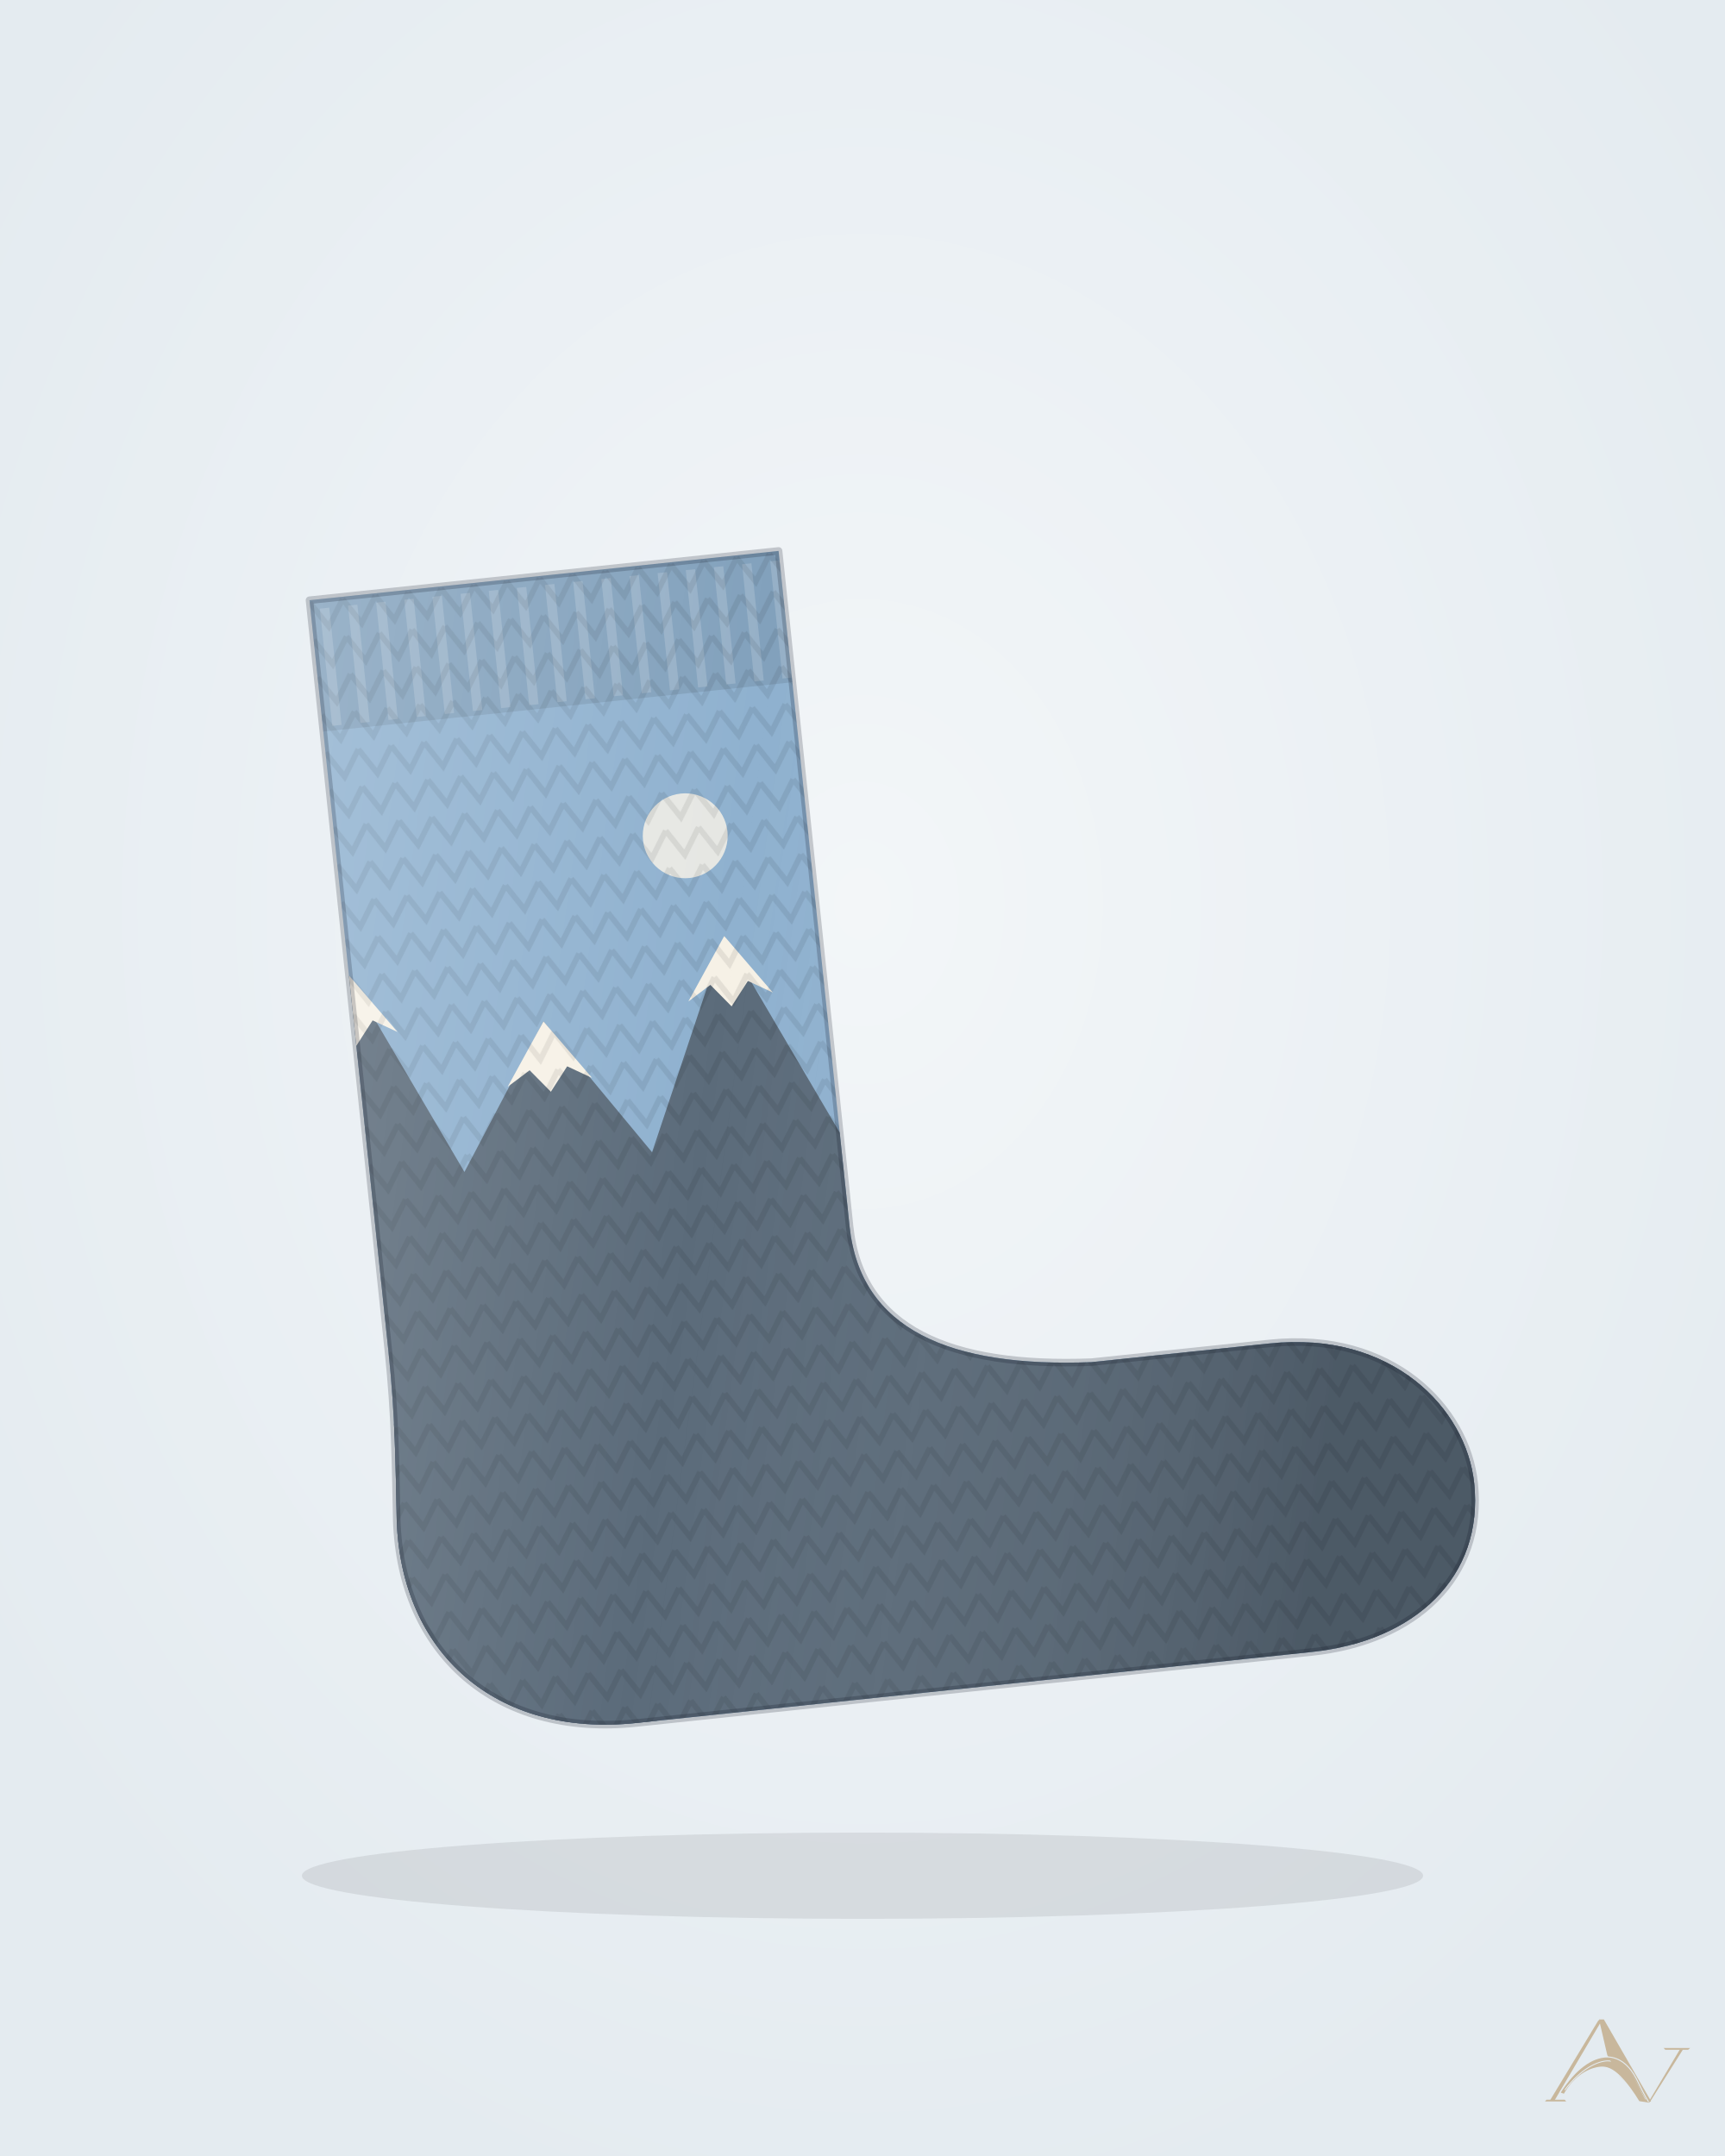
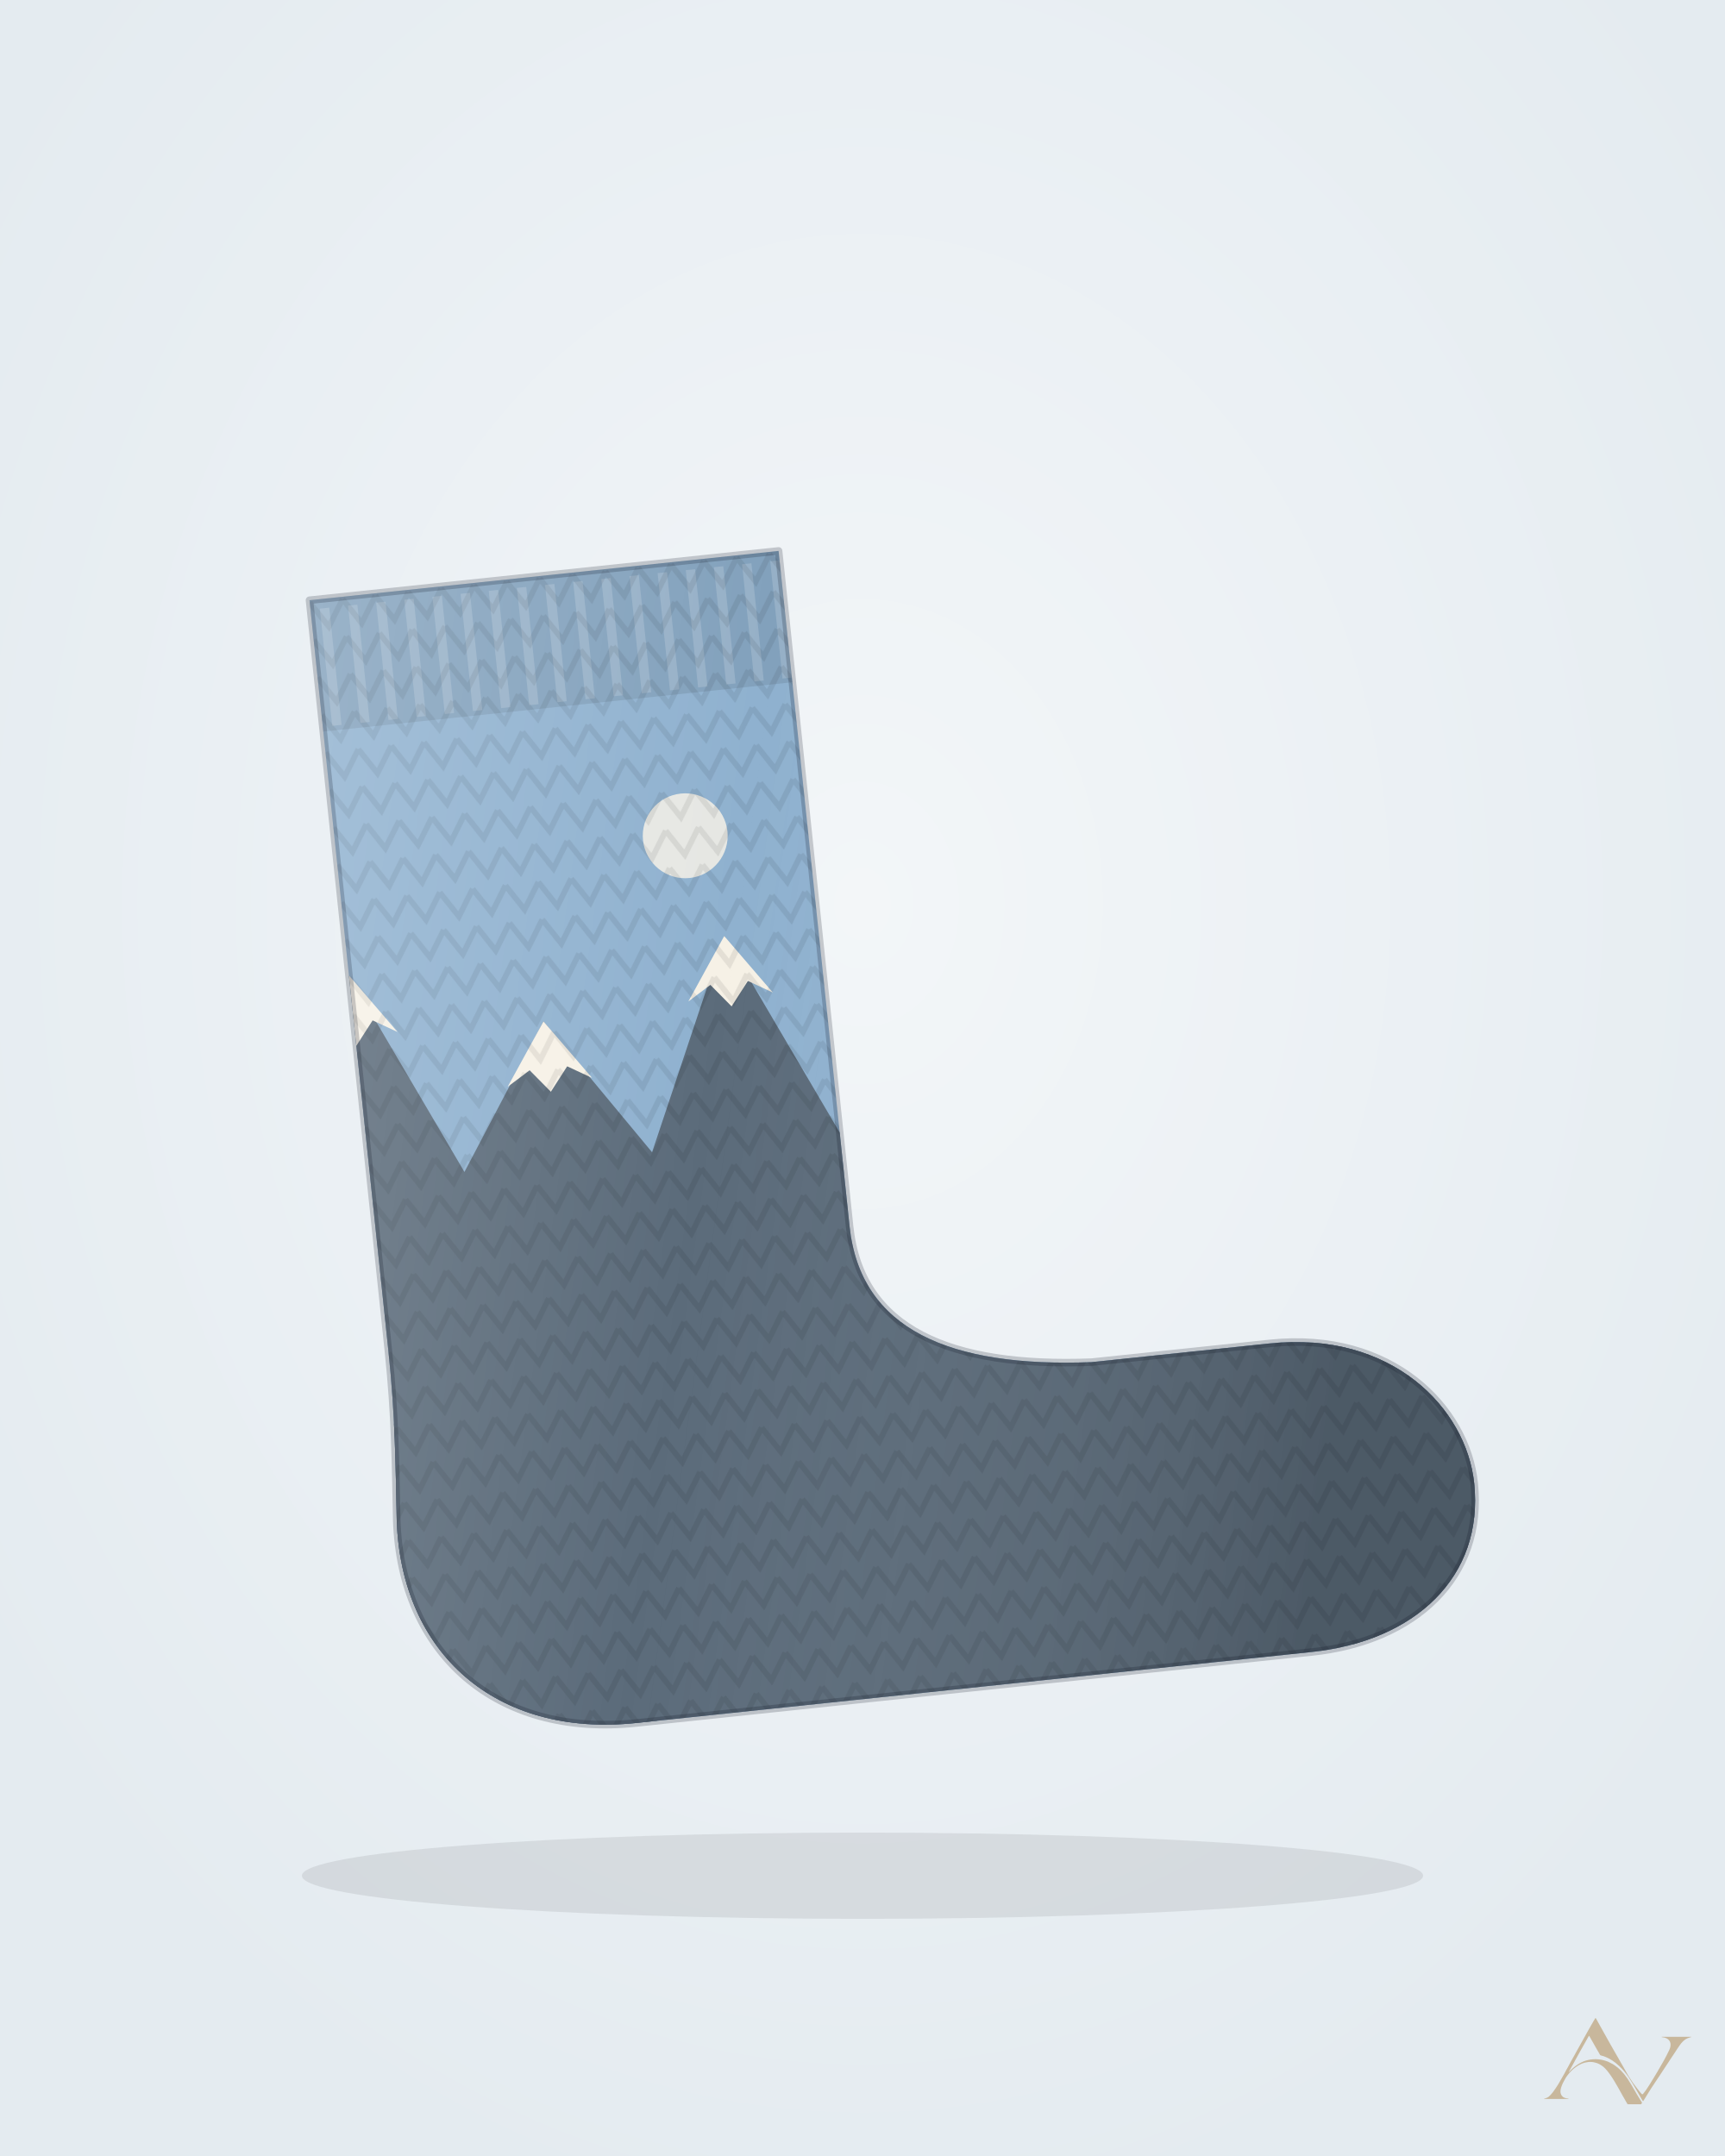
<svg xmlns="http://www.w3.org/2000/svg" viewBox="0 0 800 1000" role="img">
  <defs>
    <radialGradient id="light" cx=".5" cy=".42" r=".62">
      <stop offset="0" stop-color="#fff" stop-opacity=".55" />
      <stop offset="1" stop-color="#fff" stop-opacity="0" />
    </radialGradient>
  </defs>
  <rect width="800" height="1000" fill="#e4ebf0" />
  <rect width="800" height="1000" fill="url(#light)" />
  <ellipse cx="400" cy="870" rx="260" ry="20" fill="#000" fill-opacity=".08" />
  <g transform="rotate(-6 400 500) translate(168.1 130.3) scale(2.1875 2.1875)">
    <defs>
      <clipPath id="c-ala-too-crew-a">
        <path d="M0 56H100V200C100 222 118 232 148 234H186C212 234 226 252 226 268C226 288 210 300 188 300H44C14 300 -4 280 -2 252C-1 240 0 230 0 216Z" />
      </clipPath>
      <pattern id="k-ala-too-crew-a" width="7" height="8" patternUnits="userSpaceOnUse">
        <path d="M0 0.5L3.5 6L7 0.5" fill="none" stroke="#000" stroke-opacity=".075" stroke-width="1.2" />
      </pattern>
      <linearGradient id="g-ala-too-crew-a" x1="0" x2="1" y1="0" y2="0.25">
        <stop offset="0" stop-color="#fff" stop-opacity=".2" />
        <stop offset=".42" stop-color="#fff" stop-opacity="0" />
        <stop offset="1" stop-color="#000" stop-opacity=".16" />
      </linearGradient>
    </defs>
    <path d="M0 56H100V200C100 222 118 232 148 234H186C212 234 226 252 226 268C226 288 210 300 188 300H44C14 300 -4 280 -2 252C-1 240 0 230 0 216Z" fill="#8fb1cf" />
    <g clip-path="url(#c-ala-too-crew-a)">
      <path d="M-20 180L0 136L20 180L40 150L60 180L80 136L100 180L120 150L140 180L160 136L180 180L200 150L220 180L240 136L260 180V304H-20Z" fill="#5b6b7a" />
      <path d="M0 136L9 149L4 146L0 151L-4 146L-9 149Z" fill="#f6f1e6" />
      <path d="M40 150L49 163L44 160L40 165L36 160L31 163Z" fill="#f6f1e6" />
      <path d="M80 136L89 149L84 146L80 151L76 146L71 149Z" fill="#f6f1e6" />
      <path d="M120 150L129 163L124 160L120 165L116 160L111 163Z" fill="#f6f1e6" />
      <path d="M160 136L169 149L164 146L160 151L156 146L151 149Z" fill="#f6f1e6" />
      <path d="M200 150L209 163L204 160L200 165L196 160L191 163Z" fill="#f6f1e6" />
      <path d="M240 136L249 149L244 146L240 151L236 146L231 149Z" fill="#f6f1e6" />
      <circle cx="74" cy="114" r="9" fill="#f6f1e6" fill-opacity=".85" />
      <rect x="-10" y="56" width="120" height="28" fill="#000" fill-opacity=".09" />
      <path d="M3 58V83" stroke="#fff" stroke-opacity=".16" stroke-width="2" />
      <path d="M9 58V83" stroke="#fff" stroke-opacity=".16" stroke-width="2" />
      <path d="M15 58V83" stroke="#fff" stroke-opacity=".16" stroke-width="2" />
      <path d="M21 58V83" stroke="#fff" stroke-opacity=".16" stroke-width="2" />
      <path d="M27 58V83" stroke="#fff" stroke-opacity=".16" stroke-width="2" />
      <path d="M33 58V83" stroke="#fff" stroke-opacity=".16" stroke-width="2" />
      <path d="M39 58V83" stroke="#fff" stroke-opacity=".16" stroke-width="2" />
      <path d="M45 58V83" stroke="#fff" stroke-opacity=".16" stroke-width="2" />
      <path d="M51 58V83" stroke="#fff" stroke-opacity=".16" stroke-width="2" />
      <path d="M57 58V83" stroke="#fff" stroke-opacity=".16" stroke-width="2" />
      <path d="M63 58V83" stroke="#fff" stroke-opacity=".16" stroke-width="2" />
      <path d="M69 58V83" stroke="#fff" stroke-opacity=".16" stroke-width="2" />
      <path d="M75 58V83" stroke="#fff" stroke-opacity=".16" stroke-width="2" />
      <path d="M81 58V83" stroke="#fff" stroke-opacity=".16" stroke-width="2" />
      <path d="M87 58V83" stroke="#fff" stroke-opacity=".16" stroke-width="2" />
      <path d="M93 58V83" stroke="#fff" stroke-opacity=".16" stroke-width="2" />
      <path d="M99 58V83" stroke="#fff" stroke-opacity=".16" stroke-width="2" />
      <ellipse cx="16" cy="272" rx="42" ry="44" fill="#5b6b7a" />
      <ellipse cx="232" cy="266" rx="46" ry="52" fill="#5b6b7a" />
      <rect x="-30" y="26" width="290" height="284" fill="url(#k-ala-too-crew-a)" />
      <rect x="-6" y="56" width="236" height="248" fill="url(#g-ala-too-crew-a)" />
    </g>
    <path d="M0 56H100V200C100 222 118 232 148 234H186C212 234 226 252 226 268C226 288 210 300 188 300H44C14 300 -4 280 -2 252C-1 240 0 230 0 216Z" fill="none" stroke="#0b1220" stroke-opacity=".2" stroke-width="1.6" stroke-linejoin="round" />
  </g>
-   <g transform="translate(716 936) scale(0.1325)" opacity=".55">
-     <defs>
-       <mask id="wm-over" maskUnits="userSpaceOnUse" x="0" y="0" width="620" height="420">
-         <rect x="0" y="0" width="620" height="420" fill="#fff" />
-         <path d="M95 303C147 222 205 180 258 180C303 181 336 213 358 255C374 287 388 317 402 338L370 333C350 300 327 268 302 243C278 220 258 211 236 212C182 217 136 255 106 307Z" fill="none" stroke="#000" stroke-width="7" stroke-linejoin="round" />
-       </mask>
-       <mask id="wm-fold" maskUnits="userSpaceOnUse" x="0" y="0" width="620" height="420">
-         <rect x="0" y="0" width="620" height="420" fill="#fff" />
-         <path d="M110 293C166 219 225 192 261 192C301 194 333 221 351 254C365 281 377 305 391 327" fill="none" stroke="#000" stroke-width="3.2" stroke-linecap="round" />
-       </mask>
-     </defs>
-     <g transform="translate(-36 -42)" fill="#b08d57">
-       <g mask="url(#wm-over)">
-         <path d="M227 50L239 50L73 331H57Z" />
-         <path d="M229 47L258 172L300 245L384 334L400 340L411 333L246 47Z" />
-       </g>
-       <path d="M40 334H114L109 328H45Z" />
-       <path d="M400 340L409 333L523 152H512Z" />
-       <path d="M455 147H548L541 153H461Z" />
-       <path d="M95 303C147 222 205 180 258 180C303 181 336 213 358 255C374 287 388 317 402 338L370 333C350 300 327 268 302 243C278 220 258 211 236 212C182 217 136 255 106 307Z" mask="url(#wm-fold)" />
-     </g>
+   <g transform="translate(716 936) scale(0.1504)" opacity=".55">
+     <path fill="#b08d57" fill-rule="evenodd" d="M258.2 265.7C257.8 265.5 257.4 264.9 256.2 262.8C255.8 262.1 254.9 260.6 254.3 259.4C253.6 258.2 252.8 256.8 252.5 256.4C252.3 255.9 251.9 255.2 251.6 254.8C251.3 254.3 250.2 252.3 249.1 250.3C246.3 245.3 245.7 244.3 243 239.7C240.5 235.3 239.9 234.3 238.2 231.1C234.9 225 233.2 222.1 230.6 217.4C222.8 204 221.3 201.3 218.8 197.1C218 195.9 216.6 193.6 215.6 191.9C214.6 190.2 213.4 188.2 212.9 187.4C212.4 186.6 211.4 185.1 210.7 184C209.9 182.9 208 180 206.4 177.7C202.6 172.2 202.6 172.1 201.2 170.3C192.2 158.1 185.2 151 177.2 145.9C173.7 143.6 169.5 141.3 167.2 140.4C162.7 138.7 160.2 137.9 153.9 136.5C151.3 135.9 147.2 135.5 143.5 135.4C140.1 135.3 140.1 135.4 136.4 135.8C129.4 136.7 124 138 118 140.3C114.8 141.6 108.3 144.8 105.6 146.5C100 150 93.5 154.8 89.8 158.1C84.3 163.2 82.3 165.2 76.7 171.8C75.3 173.5 74.1 175 71.4 178.6C68 183.2 67.6 183.9 64.4 189.9C63.3 192 61.8 194.7 61.1 195.9C58.6 200.4 57.7 202.1 55.7 207.3C53.5 212.6 52.4 216.3 51.5 221.6C51 224.2 51 228.5 51.5 231C52.9 238 57.5 243.7 63.5 245.9C64 246.1 64.6 246.3 64.8 246.4C66 246.9 69.9 247.8 72.5 248.1C75.8 248.4 75.8 248.5 76.1 248.7C76.4 249.1 76.2 249.5 75.7 249.6C75.1 249.8 4.9 249.8 2.2 249.6C0.3 249.5 0 249.4 0.2 249C0.4 248.8 1.1 248.6 3.5 248C8.1 246.8 11.5 245.2 15 242.6C17.9 240.4 24.1 233.7 27.9 228.6C31.5 223.9 40.8 210.2 43.4 205.7C45 203 48 197.8 50 194.5C50.6 193.5 51.6 191.8 52.2 190.6C52.9 189.4 53.8 187.7 54.4 186.8C56.4 183.6 59 179.1 60.5 176.1C61 175.2 62.1 173.2 63 171.8C63.8 170.3 65.1 168 65.7 166.7C66.4 165.4 67.3 163.6 67.8 162.8C68.3 162 69 160.6 69.5 159.6C70 158.7 71.1 156.8 71.9 155.4C72.7 154 73.7 152.1 74.2 151.3C74.9 149.9 75.8 148.2 78.9 142.5C79.3 141.7 80 140.6 80.3 140C80.6 139.4 81.7 137.3 82.8 135.4C83.8 133.4 84.7 131.8 84.8 131.7C84.8 131.6 85.6 130.2 86.5 128.6C87.5 126.9 88.8 124.6 89.5 123.3C90.2 122.1 91.4 120 92.1 118.7C94.1 115 95.2 113.1 95.3 112.9C95.3 112.9 96.4 110.9 97.6 108.6C98.8 106.3 100.8 102.7 102 100.6C103.2 98.5 104.7 95.8 105.4 94.6C107.1 91.4 108.2 89.4 111.7 83.3C112.3 82.3 113.3 80.5 113.9 79.3C114.6 78 115.9 75.6 117 73.8C119.6 69.1 120.9 66.9 123.2 62.6C124.3 60.6 125.9 57.9 126.6 56.6C128.2 53.9 130.9 48.9 132.6 45.7C134 43.1 134.4 42.4 138.2 35.8C139.8 33 141.6 29.9 142.1 28.8C142.7 27.8 143.8 25.9 144.5 24.6C148.1 18.5 149.7 15.8 150.8 13.7C151.5 12.5 152.7 10.4 153.4 9.2C154.2 8 155.4 5.9 156.1 4.6C158.7 0.1 158.8 0 159.3 0C159.7 0 160 0.3 160.4 1C160.5 1.2 160.9 2 161.4 2.7C161.8 3.4 162.6 4.9 163.2 6C163.8 7.1 165.2 9.7 166.4 11.6C168.5 15.4 170.7 19.3 171.9 21.6C172.3 22.3 173.3 24.1 174.1 25.6C174.9 27 176 28.9 176.5 29.8C177.6 31.8 181 38 182.6 40.8C183.3 42.1 184.2 43.8 184.7 44.6C186.2 47.2 187.7 50 190.5 54.9C192.4 58.3 193.1 59.5 193.8 60.8C194.6 62.3 196.1 65 197.2 67C197.8 68 198.6 69.5 199 70.3C199.5 71 200.4 72.7 201.1 73.9C201.8 75.2 202.9 77.2 203.6 78.4C204.3 79.7 205.4 81.7 206.1 82.9C206.8 84.1 207.8 85.9 208.4 86.8C210.8 91.3 213.7 96.3 215.4 99.1C216.4 100.8 217.6 102.8 217.9 103.5C218.3 104.2 219.1 105.5 219.6 106.4C220.1 107.3 220.8 108.5 221.1 109.1C221.5 109.7 222.6 111.5 223.6 113.3C225.3 116.1 226.8 118.8 228.4 121.7C228.7 122.3 230.4 125.3 232.2 128.4C233.9 131.4 235.9 134.9 236.5 136.1C237.2 137.2 238.1 138.8 238.5 139.4C239.4 141 244 149.1 245.3 151.3C245.7 152.2 246.6 153.7 247.1 154.6C247.6 155.5 248.8 157.6 249.8 159.3C250.8 161 252.2 163.5 252.9 164.8C254.4 167.4 255.1 168.5 256.1 170.4C256.5 171.1 257.2 172.4 257.7 173.3C258.2 174.1 258.9 175.3 259.3 176C260 177.3 261.4 179.6 262.7 181.6C266.7 187.9 269.3 191.9 271.4 194.9C273.1 197.3 274.8 199.7 275.7 201.1C276.1 201.7 278 204.3 279.9 206.8C281.8 209.4 284.5 213 285.9 214.9C292.9 224.2 298.5 231.1 301.1 233.6C303.5 235.9 304.4 235.9 306.3 233.5C310.3 228.6 313.1 224.8 315.3 221.6C316 220.5 318.5 216.7 320.8 213.3C323.1 209.8 325.6 205.9 326.3 204.7C327.1 203.5 328.1 201.8 328.7 200.9C330.8 197.5 331.9 195.9 333.9 192.4C335.1 190.4 336.8 187.7 337.7 186.3C339.1 184 342.9 177.7 346 172.4C346.5 171.5 348.3 168.5 349.9 165.9C351.4 163.2 353 160.4 353.5 159.7C354.9 157.2 358.4 151.1 360.4 147.8C361.5 145.9 362.8 143.8 363.2 142.9C363.7 142.1 364.9 140 365.9 138.3C366.8 136.6 368.6 133.6 369.7 131.6C370.8 129.6 372.6 126.4 373.6 124.4C375.4 121 375.7 120.4 378.1 115.9C380.1 112.2 382.8 106.9 386.5 98.9C388.9 94 389.7 91.2 390.4 86.4C390.7 84.1 390.7 79.8 390.4 78.1C389.8 74.8 388.2 71.3 386.2 68.8C381.8 63.5 375.4 60.5 365.9 59.4C364.7 59.2 363.6 59.1 363.4 59C362.8 58.7 362.8 58.2 363.5 58C363.9 57.9 452.2 57.8 453.7 57.9C454.7 58 455 58.2 455 58.4C455 58.7 454.8 58.8 451 59.7C447.3 60.7 446.2 61.1 443.3 62.3C439.2 64.1 436.5 65.6 433.7 67.9C425.8 74.2 422 78.9 409.9 97.3C405.6 103.9 400 112.4 398.2 115.1C397.8 115.7 396.6 117.5 395.5 119.1C394.4 120.7 393 122.9 392.3 123.9C390.6 126.4 382.7 138.5 380.6 141.8C379.7 143.2 377.9 145.9 376.6 147.8C375.4 149.7 373.6 152.5 372.6 153.9C369.5 158.6 367.3 161.9 365.8 164.1C365 165.3 363.4 167.8 362.2 169.7C361 171.5 359.2 174.2 358.3 175.6C357.3 177 354.3 181.5 351.6 185.6C348.9 189.7 345.2 195.3 343.4 197.9C341.6 200.6 339.5 203.7 338.9 204.8C338.2 205.8 336.9 207.8 336 209.1C335.1 210.5 333.9 212.2 333.4 212.9C332 215 329.5 219 328 221.4C326.7 223.5 325.9 224.8 323.3 228.9C322.5 230 321.3 232 320.6 233.3C319.8 234.5 318.5 236.8 317.5 238.3C316.6 239.7 315.2 242 314.4 243.4C312.7 246.2 311.1 248.9 309 252C308.3 253.2 307.4 254.6 307.1 255.1C306.4 256.2 306.1 256.5 305.6 256.3C305.4 256.2 305.1 255.9 305 255.7C304.9 255.5 304.1 254.2 303.2 252.8C302.4 251.4 301.4 249.8 301 249.1C300.7 248.5 299.9 247.1 299.2 246.1C297.7 243.5 296.1 240.8 295.4 239.4C294.3 237.6 291.1 232 288.8 228.1C288.3 227.2 287.5 225.8 287 225C285.6 222.5 283.4 218.6 282.2 216.8C280.2 213.3 278.8 211.1 277.9 209.3C276.8 207.4 275.8 205.8 274.8 204.1C274.4 203.4 273.7 202.3 273.2 201.4C269.5 195.3 263.9 186.3 260.7 181.5C257.4 176.6 252.2 169.8 247.2 163.9C246.1 162.7 245 161.4 244.6 160.9C243.1 158.9 236 151.5 232.4 148.2C225.2 141.3 217.3 135 211 131C204 126.6 199 123.8 193.8 121.6C193 121.3 192 120.8 191.5 120.6C186.8 118.5 182.6 117.1 177.1 115.8C175 115.2 174.2 114.9 173.8 114.4C173.5 114.2 172.6 112.7 171.7 111.1C170.9 109.4 169.7 107.4 169.2 106.5C168 104.6 166.4 102 165.6 100.4C162.3 94.6 160.4 91.3 159.5 89.8C157.8 86.8 154.8 81.6 153 78.2C151.3 75.1 149.8 72.5 147.5 68.6C146.8 67.6 145.4 65.1 144.4 63.1C140 55.2 139.8 55 139.3 55C138.7 55 138.7 54.9 136.2 59.6C135.5 60.9 134.5 62.8 133.9 63.7C132 67.1 130.2 70.2 129.6 71.3C129.2 71.8 128.2 73.7 127.4 75.3C126.5 77 125.2 79.2 124.6 80.3C123.9 81.4 123 82.9 122.6 83.7C121.7 85.4 121.3 86.1 115.9 95.6C113.5 99.9 111.7 103.1 111.2 103.9C111 104.4 110.2 105.8 109.5 107.1C106.6 112.1 106 113.2 104.7 115.6C103.5 118 102.7 119.4 100.7 122.9C100.2 123.7 98.7 126.5 97.2 129.1C95.8 131.8 94 135 93.3 136.4C92.6 137.7 91.6 139.5 91.1 140.4C90.3 141.8 88.2 145.5 87.2 147.4C86.7 148.3 84.1 153.1 82.8 155.5C82.4 156.3 81.7 157.6 81.2 158.4C80.8 159.2 80.2 160.2 80 160.8C79.7 161.3 79.1 162.3 78.6 163.2C77.2 165.6 76.6 167 77 167C77.3 167 78.5 165.9 80 164.1C82.7 161.1 85.5 158.1 87.5 156.5C88.4 155.6 90 154.3 91 153.4C94.1 150.8 94.9 150.1 97.7 148C102.5 144.3 108 140.8 112.4 138.6C113.6 137.9 115.7 136.8 117 136.2C124.1 132.6 134.4 129.4 143.6 128.1C150.1 127.1 158.3 126.7 163.1 127C167 127.2 169.7 127.5 171.4 127.8C172.3 127.9 174.1 128.1 175.2 128.3C176.4 128.5 177.7 128.7 178.3 128.9C178.8 129 179.8 129.2 180.6 129.4C185 130.2 192 132.4 198.1 134.8C200.9 136 207.2 139.2 212.8 142.3C216.5 144.5 223.2 149.2 228.5 153.6C234.1 158.2 242.3 166.5 247.4 172.9C253.6 180.4 261.7 192.3 267.2 201.8C267.8 202.8 268.9 204.7 269.7 206C270.4 207.3 271.6 209.2 272.2 210.2C272.8 211.2 273.7 212.9 274.3 213.9C274.9 214.9 276.2 217.2 277.2 218.9C279 222.1 280.6 224.9 281.9 226.8C282.2 227.4 283.1 228.9 283.8 230.1C284.5 231.4 285.4 233 285.8 233.7C287 235.7 290.9 242 292.8 245C293.7 246.5 295.1 248.8 295.8 250C296.6 251.2 297.4 252.4 297.6 252.8C298.2 253.7 300.9 257.9 301.8 259.4C303 261.4 303 261.3 301.1 264.2C300.5 265.2 300.2 265.5 299.8 265.7L299.2 266L278.9 266C258.8 266 258.6 266 258.2 265.7Z" />
  </g>
</svg>
